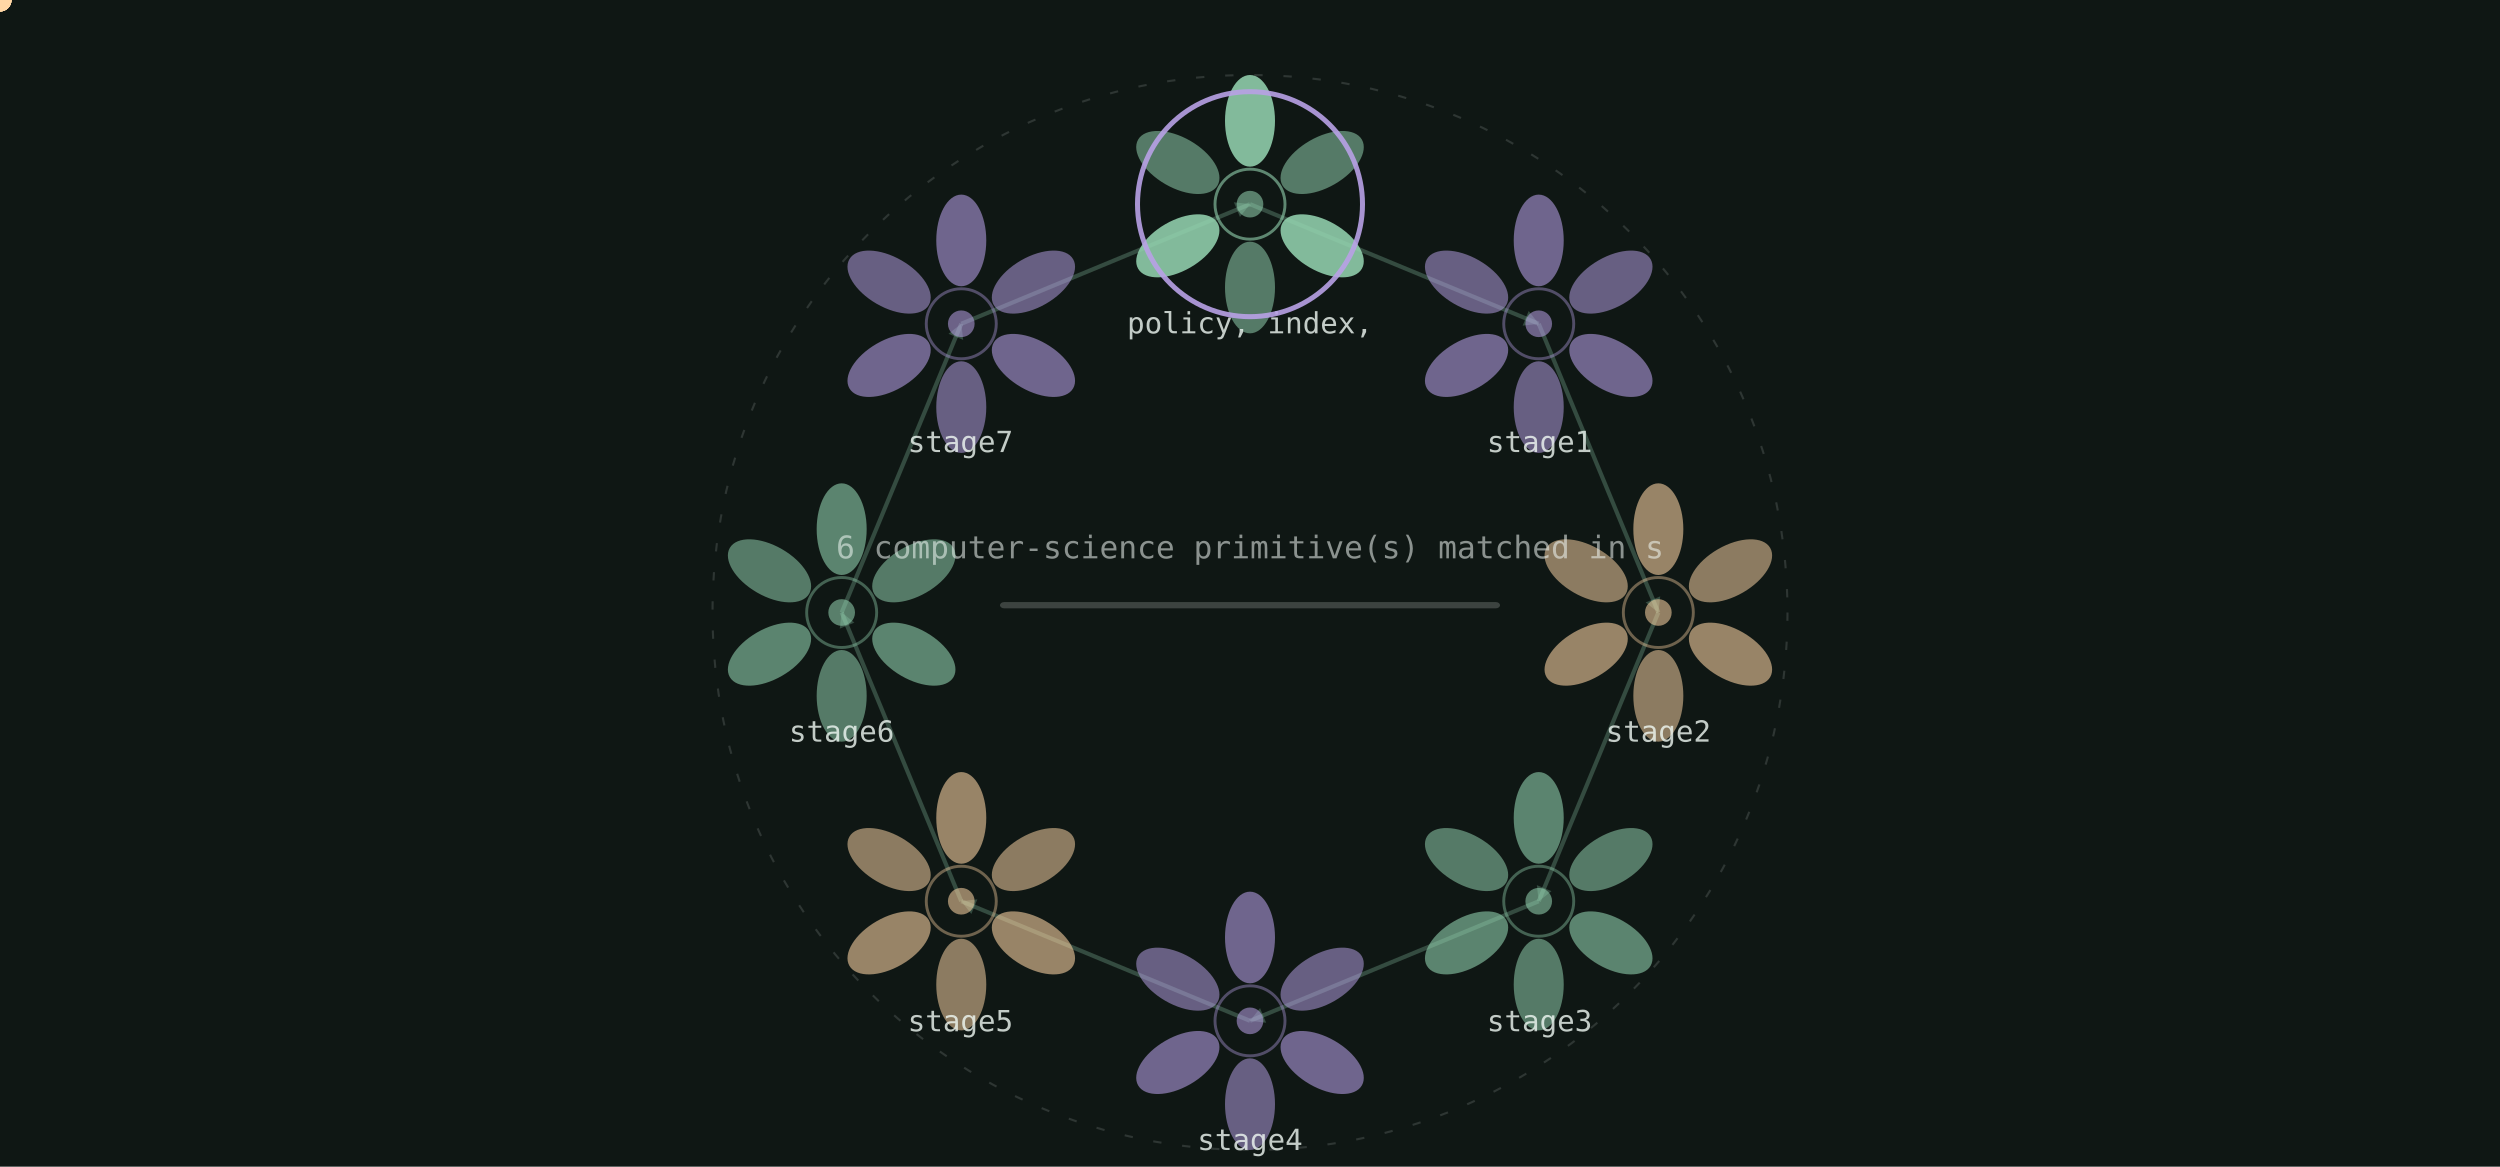
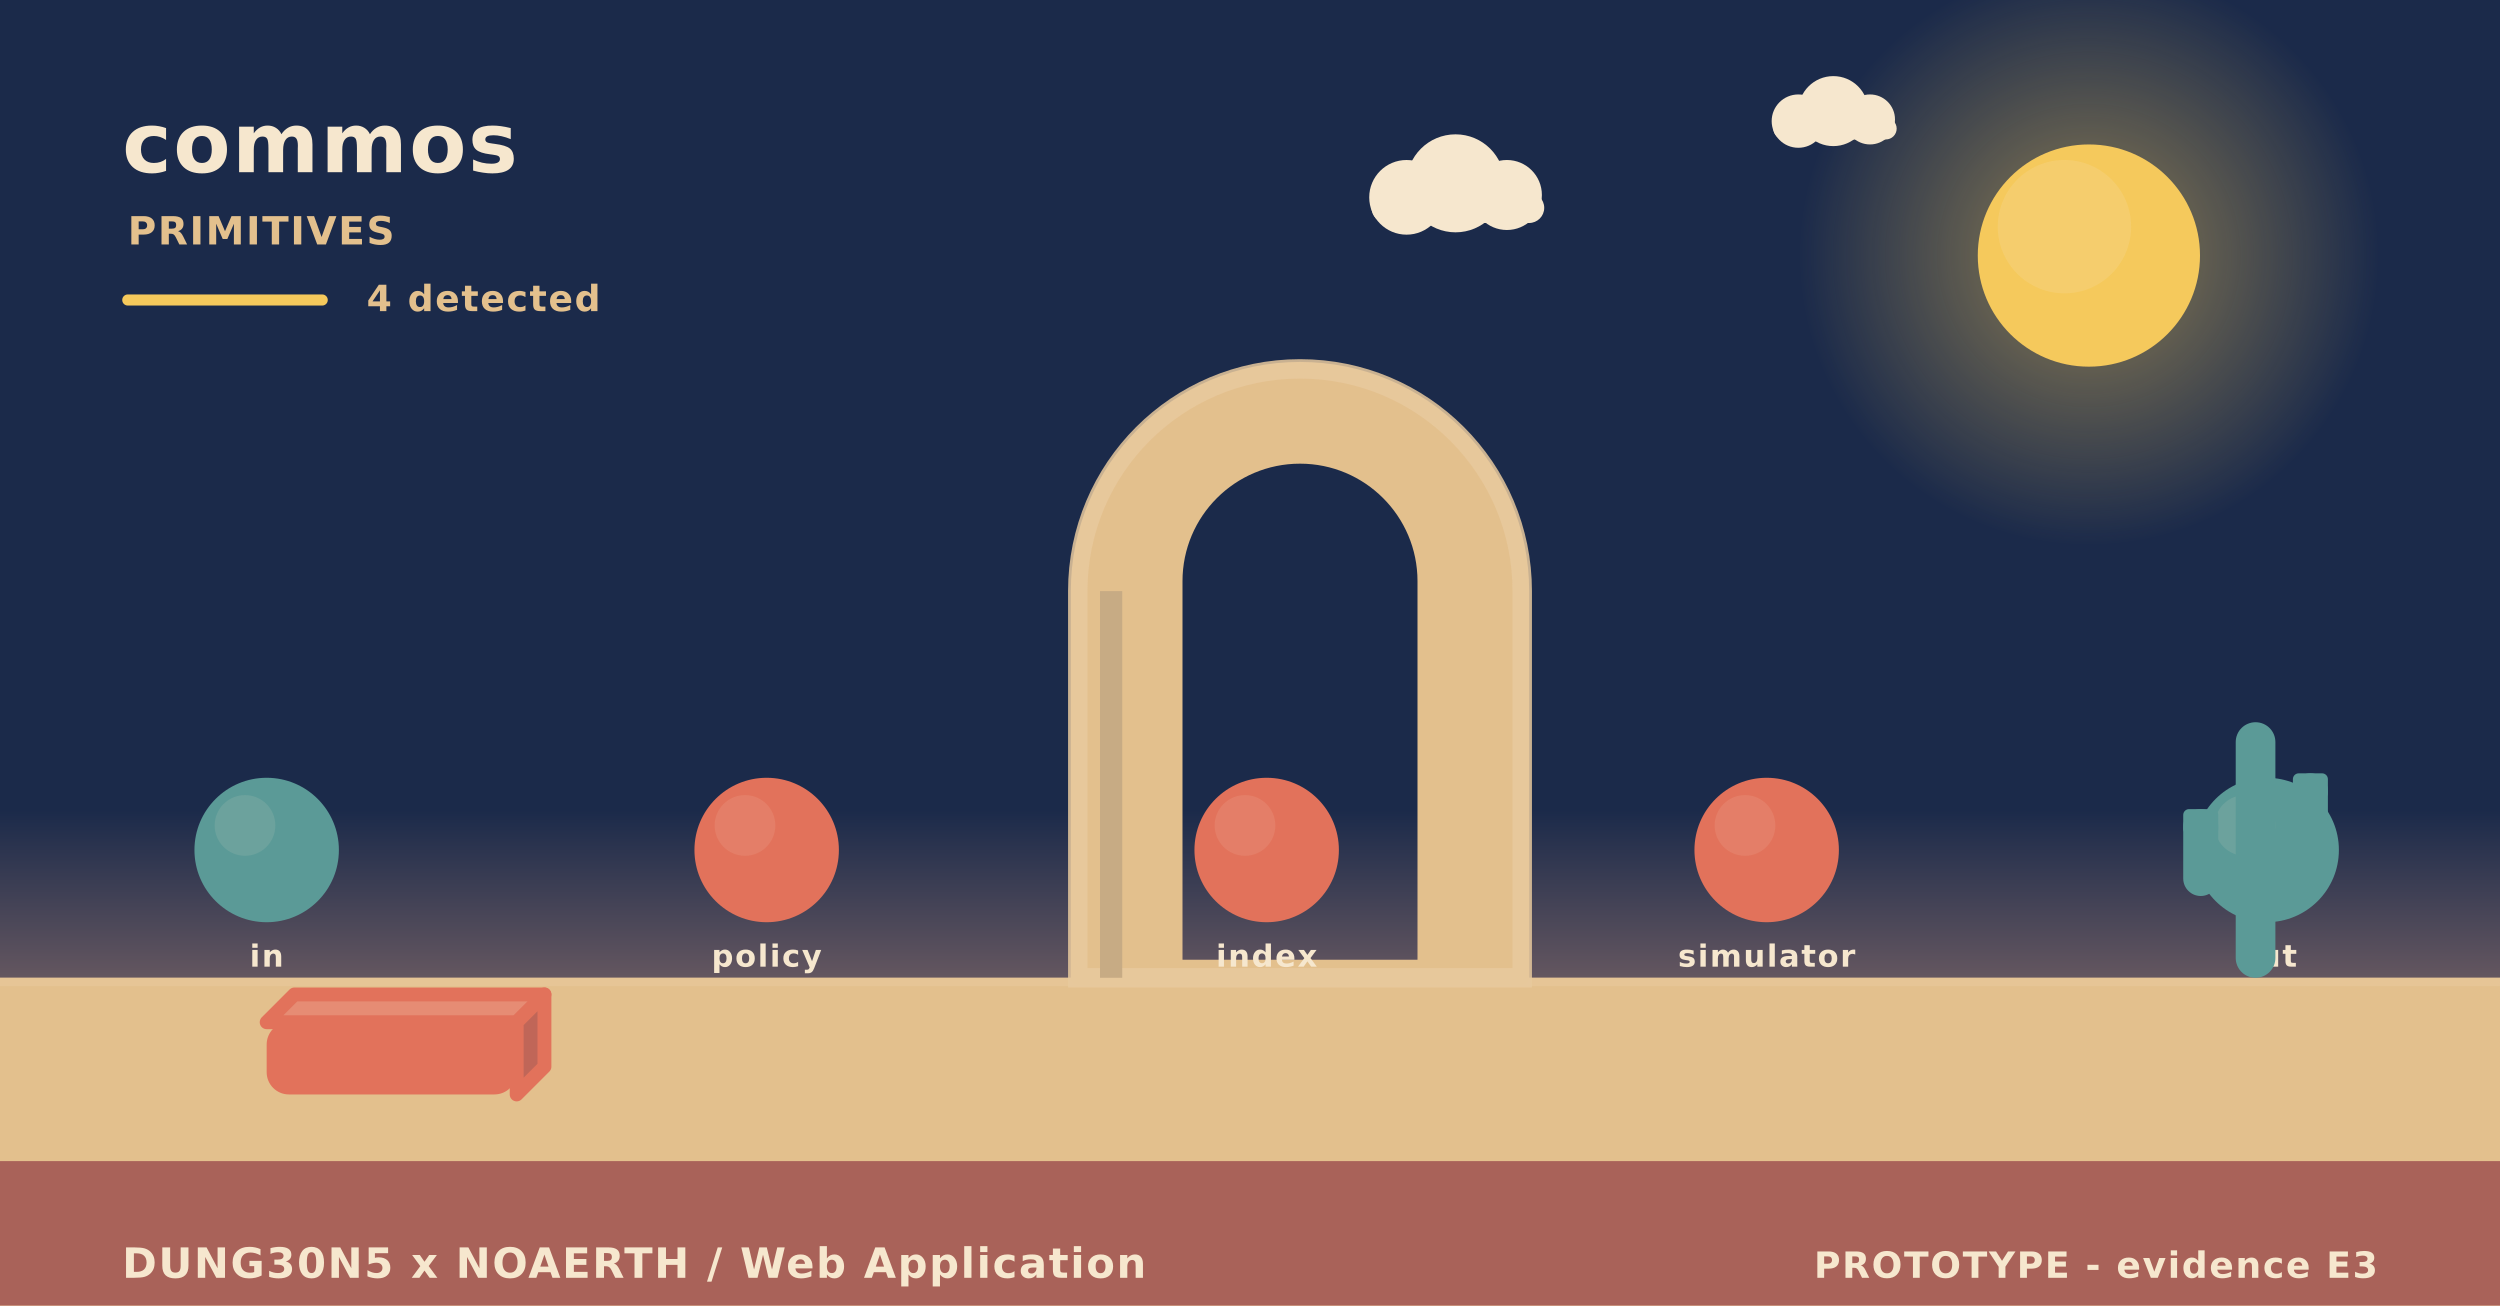
- <svg xmlns="http://www.w3.org/2000/svg" viewBox="0 0 1200 560" width="1200" height="560" role="img" aria-label="commos state machine">
-   <rect width="1200" height="560" fill="#0f1714" />
-   <defs>
-     <linearGradient id="gs" x1="0" y1="0" x2="1" y2="1">
-       <stop offset="0%" stop-color="#95d5b2" />
-       <stop offset="100%" stop-color="#b8a1e6" />
-     </linearGradient>
-   </defs>
-   <circle cx="600.00" cy="294.00" r="258.00" fill="none" stroke="rgba(240,248,244,0.140)" stroke-width="1.00" opacity="1.00" stroke-dasharray="4 10" />
-   <line x1="600.00" y1="98.00" x2="738.59" y2="155.41" stroke="rgba(149,213,178,0.500)" stroke-width="2.00" opacity="0.55" />
-   <polygon points="738.59,155.41 733.76,149.29 730.86,156.32" fill="rgba(149,213,178,0.500)" opacity="0.55" />
-   <g opacity="0.9">
-     <circle cx="0.00" cy="0.00" r="5.50" fill="#ffd6a5" opacity="1.00" />
-     <animateTransform attributeName="transform" type="translate" values="600.00,98.00 738.59,155.41" dur="6.0s" begin="0.0s" repeatCount="indefinite" />
-     <animateTransform attributeName="transform" type="translate" values="738.59,155.41 600.00,98.00" dur="6.0s" begin="3.0s" repeatCount="indefinite" />
+ <svg xmlns="http://www.w3.org/2000/svg" width="900" height="470" viewBox="0 0 900 470" role="img" aria-label="commos - how it behaves">
+   <linearGradient id="skys" x1="0" y1="0" x2="0" y2="1">
+     <stop offset="0" stop-color="#1b2a4a" />
+     <stop offset="0.62" stop-color="#1b2a4a" />
+     <stop offset="1" stop-color="#f3ad8a" />
+   </linearGradient>
+   <rect width="900" height="470" fill="url(#skys)" />
+   <radialGradient id="suns">
+     <stop offset="0.35" stop-color="#f5c95c" stop-opacity="0.34" />
+     <stop offset="1" stop-color="#f5c95c" stop-opacity="0" />
+   </radialGradient>
+   <circle cx="752" cy="92" r="104" fill="url(#suns)" />
+   <circle cx="752" cy="92" r="40" fill="#f5c95c" />
+   <circle cx="743.2" cy="81.6" r="24" fill="#f5d27e" opacity="0.5" />
+   <g>
+     <circle cx="524" cy="66" r="17.64" fill="#f6e7ce" />
+     <circle cx="506.36" cy="71.04" r="13.44" fill="#f6e7ce" />
+     <circle cx="542.48" cy="70.2" r="12.6" fill="#f6e7ce" />
+     <rect x="493.76" y="69.36" width="62.16" height="10.92" rx="5.46" fill="#f6e7ce" />
+     <animateTransform attributeName="transform" type="translate" values="0 0;24 0;0 0" dur="36s" begin="0s" repeatCount="indefinite" />
  </g>
-   <line x1="738.59" y1="155.41" x2="796.00" y2="294.00" stroke="rgba(149,213,178,0.500)" stroke-width="2.00" opacity="0.55" />
-   <polygon points="796.00,294.00 796.91,286.26 789.89,289.17" fill="rgba(149,213,178,0.500)" opacity="0.55" />
-   <g opacity="0.9">
-     <circle cx="0.00" cy="0.00" r="5.50" fill="#ffd6a5" opacity="1.00" />
-     <animateTransform attributeName="transform" type="translate" values="738.59,155.41 796.00,294.00" dur="6.0s" begin="0.75s" repeatCount="indefinite" />
-     <animateTransform attributeName="transform" type="translate" values="796.00,294.00 738.59,155.41" dur="6.0s" begin="3.75s" repeatCount="indefinite" />
+   <g>
+     <circle cx="660" cy="40" r="12.6" fill="#f6e7ce" />
+     <circle cx="647.4" cy="43.6" r="9.6" fill="#f6e7ce" />
+     <circle cx="673.2" cy="43" r="9" fill="#f6e7ce" />
+     <rect x="638.4" y="42.4" width="44.4" height="7.8" rx="3.9" fill="#f6e7ce" />
+     <animateTransform attributeName="transform" type="translate" values="0 0;-18 0;0 0" dur="46s" begin="3s" repeatCount="indefinite" />
  </g>
-   <line x1="796.00" y1="294.00" x2="738.59" y2="432.59" stroke="rgba(149,213,178,0.500)" stroke-width="2.00" opacity="0.55" />
-   <polygon points="738.59,432.59 744.71,427.76 737.68,424.86" fill="rgba(149,213,178,0.500)" opacity="0.55" />
-   <g opacity="0.9">
-     <circle cx="0.00" cy="0.00" r="5.50" fill="#ffd6a5" opacity="1.00" />
-     <animateTransform attributeName="transform" type="translate" values="796.00,294.00 738.59,432.59" dur="6.0s" begin="1.5s" repeatCount="indefinite" />
-     <animateTransform attributeName="transform" type="translate" values="738.59,432.59 796.00,294.00" dur="6.0s" begin="4.5s" repeatCount="indefinite" />
+   <rect x="0" y="352" width="900" height="118" fill="#e3c08d" />
+   <rect x="0" y="352" width="900" height="3" fill="#e6c596" />
+   <text x="44" y="62" font-family="Verdana,DejaVu Sans,sans-serif" font-size="30" font-weight="700" letter-spacing="0.6" fill="#f6e7ce" text-anchor="start">commos</text>
+   <text x="46" y="88" font-family="Verdana,DejaVu Sans,sans-serif" font-size="14" font-weight="700" letter-spacing="0.6" fill="#e3c08d" text-anchor="start">PRIMITIVES</text>
+   <rect x="44" y="106" width="74" height="4" rx="2" fill="#f5c95c" />
+   <text x="132" y="112" font-family="Verdana,DejaVu Sans,sans-serif" font-size="13" font-weight="700" letter-spacing="0.6" fill="#e3c08d" text-anchor="start">4 detected</text>
+   <path d="M388,352 L388,212.8 A80,80 0 0 1 548,212.8 L548,352 Z M423.2,348 L423.2,209.22 A44.8,44.8 0 0 1 512.8,209.22 L512.8,348 Z" fill="#e3c08d" fill-rule="evenodd" stroke="#e3c08d" stroke-width="5" stroke-linejoin="round" />
+   <path d="M388,352 L388,212.8 A80,80 0 0 1 548,212.8 L548,352 Z" fill="none" stroke="#e8c99d" stroke-width="7" stroke-linecap="round" opacity="0.85" />
+   <rect x="396" y="212.8" width="8" height="139.2" fill="#c7ab84" />
+   <circle cx="96" cy="306" r="26" fill="#5b9a97" />
+   <circle cx="88.2" cy="297.16" r="10.92" fill="#7aa9a2" opacity="0.55" />
+   <text x="96" y="348" font-family="Verdana,DejaVu Sans,sans-serif" font-size="11" font-weight="700" letter-spacing="0.6" fill="#f6e7ce" text-anchor="middle">in</text>
+   <g>
+     <circle cx="276" cy="306" r="26" fill="#e2725b" />
+     <circle cx="268.2" cy="297.16" r="10.92" fill="#e68972" opacity="0.55" />
+     <animate attributeName="opacity" values="0.8;1;0.8" dur="4.6s" begin="0s" repeatCount="indefinite" />
  </g>
-   <line x1="738.59" y1="432.59" x2="600.00" y2="490.00" stroke="rgba(149,213,178,0.500)" stroke-width="2.00" opacity="0.55" />
-   <polygon points="600.00,490.00 607.74,490.91 604.83,483.89" fill="rgba(149,213,178,0.500)" opacity="0.55" />
-   <g opacity="0.9">
-     <circle cx="0.00" cy="0.00" r="5.50" fill="#ffd6a5" opacity="1.00" />
-     <animateTransform attributeName="transform" type="translate" values="738.59,432.59 600.00,490.00" dur="6.0s" begin="2.25s" repeatCount="indefinite" />
-     <animateTransform attributeName="transform" type="translate" values="600.00,490.00 738.59,432.59" dur="6.0s" begin="5.25s" repeatCount="indefinite" />
+   <text x="276" y="348" font-family="Verdana,DejaVu Sans,sans-serif" font-size="11" font-weight="700" letter-spacing="0.6" fill="#f6e7ce" text-anchor="middle">policy</text>
+   <g>
+     <circle cx="456" cy="306" r="26" fill="#e2725b" />
+     <circle cx="448.2" cy="297.16" r="10.92" fill="#e68972" opacity="0.55" />
+     <animate attributeName="opacity" values="0.8;1;0.8" dur="5.2s" begin="0s" repeatCount="indefinite" />
  </g>
-   <line x1="600.00" y1="490.00" x2="461.41" y2="432.59" stroke="rgba(149,213,178,0.500)" stroke-width="2.00" opacity="0.55" />
-   <polygon points="461.41,432.59 466.24,438.71 469.14,431.68" fill="rgba(149,213,178,0.500)" opacity="0.55" />
-   <g opacity="0.9">
-     <circle cx="0.00" cy="0.00" r="5.50" fill="#ffd6a5" opacity="1.00" />
-     <animateTransform attributeName="transform" type="translate" values="600.00,490.00 461.41,432.59" dur="6.0s" begin="3.0s" repeatCount="indefinite" />
-     <animateTransform attributeName="transform" type="translate" values="461.41,432.59 600.00,490.00" dur="6.0s" begin="6.0s" repeatCount="indefinite" />
+   <text x="456" y="348" font-family="Verdana,DejaVu Sans,sans-serif" font-size="11" font-weight="700" letter-spacing="0.6" fill="#f6e7ce" text-anchor="middle">index</text>
+   <g>
+     <circle cx="636" cy="306" r="26" fill="#e2725b" />
+     <circle cx="628.2" cy="297.16" r="10.92" fill="#e68972" opacity="0.55" />
+     <animate attributeName="opacity" values="0.8;1;0.8" dur="5.8s" begin="0s" repeatCount="indefinite" />
  </g>
-   <line x1="461.41" y1="432.59" x2="404.00" y2="294.00" stroke="rgba(149,213,178,0.500)" stroke-width="2.00" opacity="0.55" />
-   <polygon points="404.00,294.00 403.09,301.74 410.11,298.83" fill="rgba(149,213,178,0.500)" opacity="0.55" />
-   <g opacity="0.9">
-     <circle cx="0.00" cy="0.00" r="5.50" fill="#ffd6a5" opacity="1.00" />
-     <animateTransform attributeName="transform" type="translate" values="461.41,432.59 404.00,294.00" dur="6.0s" begin="3.75s" repeatCount="indefinite" />
-     <animateTransform attributeName="transform" type="translate" values="404.00,294.00 461.41,432.59" dur="6.0s" begin="6.75s" repeatCount="indefinite" />
-   </g>
-   <line x1="404.00" y1="294.00" x2="461.41" y2="155.41" stroke="rgba(149,213,178,0.500)" stroke-width="2.00" opacity="0.55" />
-   <polygon points="461.41,155.41 455.29,160.24 462.32,163.14" fill="rgba(149,213,178,0.500)" opacity="0.55" />
-   <g opacity="0.9">
-     <circle cx="0.00" cy="0.00" r="5.50" fill="#ffd6a5" opacity="1.00" />
-     <animateTransform attributeName="transform" type="translate" values="404.00,294.00 461.41,155.41" dur="6.0s" begin="4.5s" repeatCount="indefinite" />
-     <animateTransform attributeName="transform" type="translate" values="461.41,155.41 404.00,294.00" dur="6.0s" begin="7.5s" repeatCount="indefinite" />
-   </g>
-   <line x1="461.41" y1="155.41" x2="600.00" y2="98.00" stroke="rgba(149,213,178,0.500)" stroke-width="2.00" opacity="0.55" />
-   <polygon points="600.00,98.00 592.26,97.09 595.17,104.11" fill="rgba(149,213,178,0.500)" opacity="0.55" />
-   <g opacity="0.9">
-     <circle cx="0.00" cy="0.00" r="5.50" fill="#ffd6a5" opacity="1.00" />
-     <animateTransform attributeName="transform" type="translate" values="461.41,155.41 600.00,98.00" dur="6.0s" begin="5.25s" repeatCount="indefinite" />
-     <animateTransform attributeName="transform" type="translate" values="600.00,98.00 461.41,155.41" dur="6.0s" begin="8.25s" repeatCount="indefinite" />
-   </g>
-   <ellipse cx="600.00" cy="58.00" rx="12.00" ry="22.00" fill="rgba(149,213,178,0.900)" opacity="0.95" transform="rotate(0.0 600.00 58.00)" />
-   <ellipse cx="634.64" cy="78.00" rx="12.00" ry="22.00" fill="rgba(149,213,178,0.550)" opacity="0.95" transform="rotate(60.0 634.64 78.00)" />
-   <ellipse cx="634.64" cy="118.00" rx="12.00" ry="22.00" fill="rgba(149,213,178,0.900)" opacity="0.95" transform="rotate(120.0 634.64 118.00)" />
-   <ellipse cx="600.00" cy="138.00" rx="12.00" ry="22.00" fill="rgba(149,213,178,0.550)" opacity="0.95" transform="rotate(180.0 600.00 138.00)" />
-   <ellipse cx="565.36" cy="118.00" rx="12.00" ry="22.00" fill="rgba(149,213,178,0.900)" opacity="0.95" transform="rotate(240.0 565.36 118.00)" />
-   <ellipse cx="565.36" cy="78.00" rx="12.00" ry="22.00" fill="rgba(149,213,178,0.550)" opacity="0.95" transform="rotate(300.0 565.36 78.00)" />
-   <circle cx="600.00" cy="98.00" r="16.80" fill="none" stroke="rgba(149,213,178,0.900)" stroke-width="1.40" opacity="0.66" />
-   <circle cx="600.00" cy="98.00" r="6.40" fill="rgba(149,213,178,0.550)" opacity="1.00" />
-   <text x="600" y="160" font-family="ui-monospace,Menlo,monospace" font-size="14" fill="rgba(240,248,244,0.800)" text-anchor="middle">policy, index,</text>
-   <g>
-     <circle cx="600.00" cy="98.00" r="54.00" fill="none" stroke="#b8a1e6" stroke-width="2.40" opacity="0.90" />
-     <animate attributeName="opacity" values="0.25;1.0;0.25" dur="12.0s" begin="0.0s" repeatCount="indefinite" />
-   </g>
-   <ellipse cx="738.59" cy="115.41" rx="12.00" ry="22.00" fill="rgba(184,161,230,0.600)" opacity="0.95" transform="rotate(0.0 738.59 115.41)" />
-   <ellipse cx="773.23" cy="135.41" rx="12.00" ry="22.00" fill="rgba(184,161,230,0.550)" opacity="0.95" transform="rotate(60.0 773.23 135.41)" />
-   <ellipse cx="773.23" cy="175.41" rx="12.00" ry="22.00" fill="rgba(184,161,230,0.600)" opacity="0.95" transform="rotate(120.0 773.23 175.41)" />
-   <ellipse cx="738.59" cy="195.41" rx="12.00" ry="22.00" fill="rgba(184,161,230,0.550)" opacity="0.95" transform="rotate(180.0 738.59 195.41)" />
-   <ellipse cx="703.95" cy="175.41" rx="12.00" ry="22.00" fill="rgba(184,161,230,0.600)" opacity="0.95" transform="rotate(240.0 703.95 175.41)" />
-   <ellipse cx="703.95" cy="135.41" rx="12.00" ry="22.00" fill="rgba(184,161,230,0.550)" opacity="0.95" transform="rotate(300.0 703.95 135.41)" />
-   <circle cx="738.59" cy="155.41" r="16.80" fill="none" stroke="rgba(184,161,230,0.600)" stroke-width="1.40" opacity="0.66" />
-   <circle cx="738.59" cy="155.41" r="6.40" fill="rgba(184,161,230,0.550)" opacity="1.00" />
-   <text x="739" y="217" font-family="ui-monospace,Menlo,monospace" font-size="14" fill="rgba(240,248,244,0.800)" text-anchor="middle">stage1</text>
-   <ellipse cx="796.00" cy="254.00" rx="12.00" ry="22.00" fill="rgba(255,214,165,0.600)" opacity="0.95" transform="rotate(0.0 796.00 254.00)" />
-   <ellipse cx="830.64" cy="274.00" rx="12.00" ry="22.00" fill="rgba(255,214,165,0.550)" opacity="0.95" transform="rotate(60.0 830.64 274.00)" />
-   <ellipse cx="830.64" cy="314.00" rx="12.00" ry="22.00" fill="rgba(255,214,165,0.600)" opacity="0.95" transform="rotate(120.0 830.64 314.00)" />
-   <ellipse cx="796.00" cy="334.00" rx="12.00" ry="22.00" fill="rgba(255,214,165,0.550)" opacity="0.95" transform="rotate(180.0 796.00 334.00)" />
-   <ellipse cx="761.36" cy="314.00" rx="12.00" ry="22.00" fill="rgba(255,214,165,0.600)" opacity="0.95" transform="rotate(240.0 761.36 314.00)" />
-   <ellipse cx="761.36" cy="274.00" rx="12.00" ry="22.00" fill="rgba(255,214,165,0.550)" opacity="0.95" transform="rotate(300.0 761.36 274.00)" />
-   <circle cx="796.00" cy="294.00" r="16.80" fill="none" stroke="rgba(255,214,165,0.600)" stroke-width="1.40" opacity="0.66" />
-   <circle cx="796.00" cy="294.00" r="6.40" fill="rgba(255,214,165,0.550)" opacity="1.00" />
-   <text x="796" y="356" font-family="ui-monospace,Menlo,monospace" font-size="14" fill="rgba(240,248,244,0.800)" text-anchor="middle">stage2</text>
-   <ellipse cx="738.59" cy="392.59" rx="12.00" ry="22.00" fill="rgba(149,213,178,0.600)" opacity="0.95" transform="rotate(0.0 738.59 392.59)" />
-   <ellipse cx="773.23" cy="412.59" rx="12.00" ry="22.00" fill="rgba(149,213,178,0.550)" opacity="0.95" transform="rotate(60.0 773.23 412.59)" />
-   <ellipse cx="773.23" cy="452.59" rx="12.00" ry="22.00" fill="rgba(149,213,178,0.600)" opacity="0.95" transform="rotate(120.0 773.23 452.59)" />
-   <ellipse cx="738.59" cy="472.59" rx="12.00" ry="22.00" fill="rgba(149,213,178,0.550)" opacity="0.95" transform="rotate(180.0 738.59 472.59)" />
-   <ellipse cx="703.95" cy="452.59" rx="12.00" ry="22.00" fill="rgba(149,213,178,0.600)" opacity="0.95" transform="rotate(240.0 703.95 452.59)" />
-   <ellipse cx="703.95" cy="412.59" rx="12.00" ry="22.00" fill="rgba(149,213,178,0.550)" opacity="0.95" transform="rotate(300.0 703.95 412.59)" />
-   <circle cx="738.59" cy="432.59" r="16.80" fill="none" stroke="rgba(149,213,178,0.600)" stroke-width="1.40" opacity="0.66" />
-   <circle cx="738.59" cy="432.59" r="6.40" fill="rgba(149,213,178,0.550)" opacity="1.00" />
-   <text x="739" y="495" font-family="ui-monospace,Menlo,monospace" font-size="14" fill="rgba(240,248,244,0.800)" text-anchor="middle">stage3</text>
-   <ellipse cx="600.00" cy="450.00" rx="12.00" ry="22.00" fill="rgba(184,161,230,0.600)" opacity="0.95" transform="rotate(0.0 600.00 450.00)" />
-   <ellipse cx="634.64" cy="470.00" rx="12.00" ry="22.00" fill="rgba(184,161,230,0.550)" opacity="0.95" transform="rotate(60.0 634.64 470.00)" />
-   <ellipse cx="634.64" cy="510.00" rx="12.00" ry="22.00" fill="rgba(184,161,230,0.600)" opacity="0.95" transform="rotate(120.0 634.64 510.00)" />
-   <ellipse cx="600.00" cy="530.00" rx="12.00" ry="22.00" fill="rgba(184,161,230,0.550)" opacity="0.95" transform="rotate(180.0 600.00 530.00)" />
-   <ellipse cx="565.36" cy="510.00" rx="12.00" ry="22.00" fill="rgba(184,161,230,0.600)" opacity="0.95" transform="rotate(240.0 565.36 510.00)" />
-   <ellipse cx="565.36" cy="470.00" rx="12.00" ry="22.00" fill="rgba(184,161,230,0.550)" opacity="0.95" transform="rotate(300.0 565.36 470.00)" />
-   <circle cx="600.00" cy="490.00" r="16.80" fill="none" stroke="rgba(184,161,230,0.600)" stroke-width="1.40" opacity="0.66" />
-   <circle cx="600.00" cy="490.00" r="6.40" fill="rgba(184,161,230,0.550)" opacity="1.00" />
-   <text x="600" y="552" font-family="ui-monospace,Menlo,monospace" font-size="14" fill="rgba(240,248,244,0.800)" text-anchor="middle">stage4</text>
-   <ellipse cx="461.41" cy="392.59" rx="12.00" ry="22.00" fill="rgba(255,214,165,0.600)" opacity="0.95" transform="rotate(0.0 461.41 392.59)" />
-   <ellipse cx="496.05" cy="412.59" rx="12.00" ry="22.00" fill="rgba(255,214,165,0.550)" opacity="0.95" transform="rotate(60.0 496.05 412.59)" />
-   <ellipse cx="496.05" cy="452.59" rx="12.00" ry="22.00" fill="rgba(255,214,165,0.600)" opacity="0.95" transform="rotate(120.0 496.05 452.59)" />
-   <ellipse cx="461.41" cy="472.59" rx="12.00" ry="22.00" fill="rgba(255,214,165,0.550)" opacity="0.95" transform="rotate(180.0 461.41 472.59)" />
-   <ellipse cx="426.77" cy="452.59" rx="12.00" ry="22.00" fill="rgba(255,214,165,0.600)" opacity="0.95" transform="rotate(240.0 426.77 452.59)" />
-   <ellipse cx="426.77" cy="412.59" rx="12.00" ry="22.00" fill="rgba(255,214,165,0.550)" opacity="0.95" transform="rotate(300.0 426.77 412.59)" />
-   <circle cx="461.41" cy="432.59" r="16.80" fill="none" stroke="rgba(255,214,165,0.600)" stroke-width="1.40" opacity="0.66" />
-   <circle cx="461.41" cy="432.59" r="6.40" fill="rgba(255,214,165,0.550)" opacity="1.00" />
-   <text x="461" y="495" font-family="ui-monospace,Menlo,monospace" font-size="14" fill="rgba(240,248,244,0.800)" text-anchor="middle">stage5</text>
-   <ellipse cx="404.00" cy="254.00" rx="12.00" ry="22.00" fill="rgba(149,213,178,0.600)" opacity="0.95" transform="rotate(0.0 404.00 254.00)" />
-   <ellipse cx="438.64" cy="274.00" rx="12.00" ry="22.00" fill="rgba(149,213,178,0.550)" opacity="0.95" transform="rotate(60.0 438.64 274.00)" />
-   <ellipse cx="438.64" cy="314.00" rx="12.00" ry="22.00" fill="rgba(149,213,178,0.600)" opacity="0.95" transform="rotate(120.0 438.64 314.00)" />
-   <ellipse cx="404.00" cy="334.00" rx="12.00" ry="22.00" fill="rgba(149,213,178,0.550)" opacity="0.95" transform="rotate(180.0 404.00 334.00)" />
-   <ellipse cx="369.36" cy="314.00" rx="12.00" ry="22.00" fill="rgba(149,213,178,0.600)" opacity="0.95" transform="rotate(240.0 369.36 314.00)" />
-   <ellipse cx="369.36" cy="274.00" rx="12.00" ry="22.00" fill="rgba(149,213,178,0.550)" opacity="0.95" transform="rotate(300.0 369.36 274.00)" />
-   <circle cx="404.00" cy="294.00" r="16.80" fill="none" stroke="rgba(149,213,178,0.600)" stroke-width="1.40" opacity="0.66" />
-   <circle cx="404.00" cy="294.00" r="6.40" fill="rgba(149,213,178,0.550)" opacity="1.00" />
-   <text x="404" y="356" font-family="ui-monospace,Menlo,monospace" font-size="14" fill="rgba(240,248,244,0.800)" text-anchor="middle">stage6</text>
-   <ellipse cx="461.41" cy="115.41" rx="12.00" ry="22.00" fill="rgba(184,161,230,0.600)" opacity="0.95" transform="rotate(0.0 461.41 115.41)" />
-   <ellipse cx="496.05" cy="135.41" rx="12.00" ry="22.00" fill="rgba(184,161,230,0.550)" opacity="0.95" transform="rotate(60.0 496.05 135.41)" />
-   <ellipse cx="496.05" cy="175.41" rx="12.00" ry="22.00" fill="rgba(184,161,230,0.600)" opacity="0.95" transform="rotate(120.0 496.05 175.41)" />
-   <ellipse cx="461.41" cy="195.41" rx="12.00" ry="22.00" fill="rgba(184,161,230,0.550)" opacity="0.95" transform="rotate(180.0 461.41 195.41)" />
-   <ellipse cx="426.77" cy="175.41" rx="12.00" ry="22.00" fill="rgba(184,161,230,0.600)" opacity="0.95" transform="rotate(240.0 426.77 175.41)" />
-   <ellipse cx="426.77" cy="135.41" rx="12.00" ry="22.00" fill="rgba(184,161,230,0.550)" opacity="0.95" transform="rotate(300.0 426.77 135.41)" />
-   <circle cx="461.41" cy="155.41" r="16.80" fill="none" stroke="rgba(184,161,230,0.600)" stroke-width="1.40" opacity="0.66" />
-   <circle cx="461.41" cy="155.41" r="6.40" fill="rgba(184,161,230,0.550)" opacity="1.00" />
-   <text x="461" y="217" font-family="ui-monospace,Menlo,monospace" font-size="14" fill="rgba(240,248,244,0.800)" text-anchor="middle">stage7</text>
-   <rect x="480.00" y="289.00" width="240.00" height="3.00" rx="2.00" fill="rgba(240,248,244,0.200)" opacity="1.00" />
-   <text x="600" y="268" font-family="ui-monospace,Menlo,monospace" font-size="15" fill="rgba(240,248,244,0.550)" text-anchor="middle">6 computer-science primitive(s) matched in s</text>
+   <text x="636" y="348" font-family="Verdana,DejaVu Sans,sans-serif" font-size="11" font-weight="700" letter-spacing="0.6" fill="#f6e7ce" text-anchor="middle">simulator</text>
+   <circle cx="816" cy="306" r="26" fill="#5b9a97" />
+   <circle cx="808.2" cy="297.16" r="10.92" fill="#7aa9a2" opacity="0.55" />
+   <text x="816" y="348" font-family="Verdana,DejaVu Sans,sans-serif" font-size="11" font-weight="700" letter-spacing="0.6" fill="#f6e7ce" text-anchor="middle">out</text>
+   <path d="M96,368 L186,368 L196,358 L106,358 Z" fill="#e68c74" stroke="#e2725b" stroke-width="5" stroke-linejoin="round" />
+   <path d="M186,368 L196,358 L196,384 L186,394 Z" fill="#c06658" stroke="#e2725b" stroke-width="5" stroke-linejoin="round" />
+   <rect x="96" y="368" width="90" height="26" rx="8" fill="#e2725b" />
+   <rect x="804.86" y="260" width="14.28" height="92" rx="7.14" fill="#5b9a97" />
+   <rect x="785.96" y="291.28" width="12.6" height="31.28" rx="6.3" fill="#5b9a97" />
+   <rect x="785.96" y="291.28" width="12.6" height="9.2" rx="2.1" fill="#5b9a97" />
+   <rect x="825.44" y="278.4" width="12.6" height="31.28" rx="6.3" fill="#5b9a97" />
+   <rect x="825.44" y="278.4" width="12.6" height="9.2" rx="2.1" fill="#5b9a97" />
+   <rect x="0" y="418" width="900" height="52" rx="0" fill="#a65c56" opacity="0.94" />
+   <text x="44" y="460" font-family="Verdana,DejaVu Sans,sans-serif" font-size="15" font-weight="700" letter-spacing="0.6" fill="#f6e7ce" text-anchor="start">DUNG30N5 x NOAERTH  /  Web Application</text>
+   <text x="856" y="460" font-family="Verdana,DejaVu Sans,sans-serif" font-size="13" font-weight="700" letter-spacing="0.6" fill="#f6e7ce" text-anchor="end">PROTOTYPE  -  evidence E3</text>
</svg>
